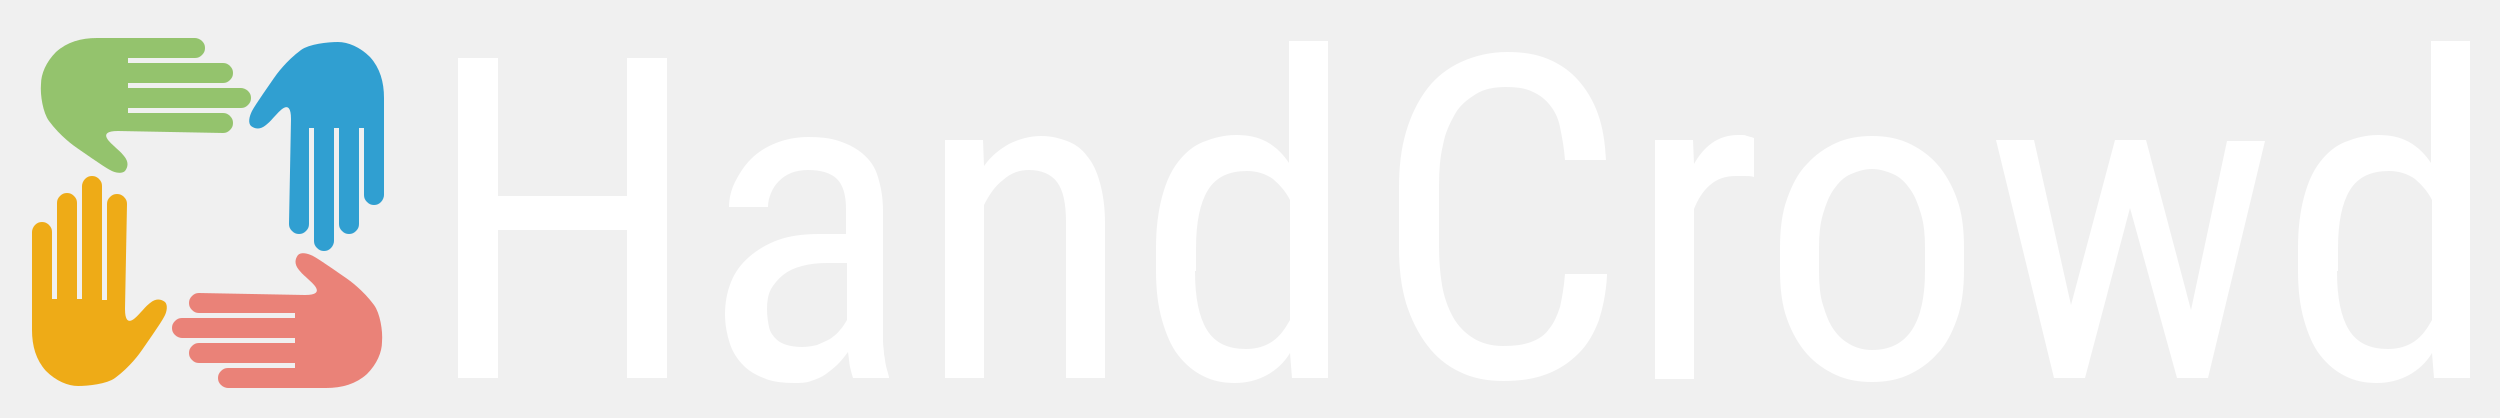
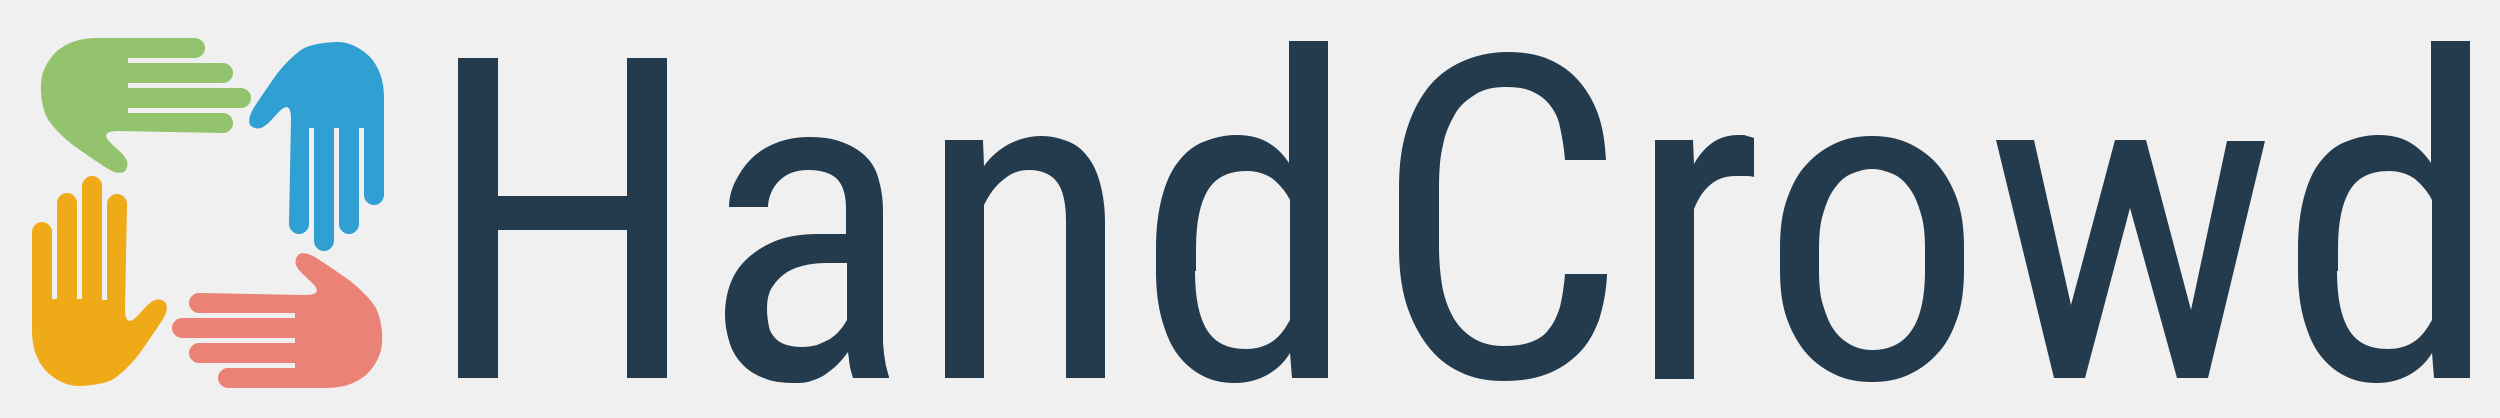
<svg xmlns="http://www.w3.org/2000/svg" version="1.1" x="0px" y="0px" viewBox="93 19.2 250 41.7" enable-background="new 93 19.2 250 41.7" xml:space="preserve">
  <g id="Layer_1">
    <rect x="-187" y="-62" display="none" fill="#4E006A" stroke="#45FF00" stroke-miterlimit="10" width="617" height="188" />
    <g>
-       <path fill="#FFFFFF" d="M159.7,57h-4V42.2h-12.9V57h-4V25h4v13.8h12.9V25h4V57z" />
-       <path fill="#FFFFFF" d="M178.3,57c-0.1-0.3-0.2-0.7-0.3-1.1c-0.1-0.5-0.1-0.9-0.2-1.5c-0.3,0.4-0.6,0.8-1,1.2    c-0.4,0.4-0.8,0.7-1.2,1c-0.4,0.3-0.9,0.5-1.5,0.7c-0.5,0.2-1.1,0.2-1.7,0.2c-1,0-2-0.1-2.8-0.4c-0.8-0.3-1.6-0.7-2.2-1.3    c-0.6-0.6-1.1-1.3-1.4-2.2c-0.3-0.9-0.5-1.9-0.5-3s0.2-2.2,0.6-3.2c0.4-1,1-1.8,1.8-2.5s1.8-1.3,2.9-1.7s2.5-0.6,4.1-0.6h2.7v-2.5    c0-1.4-0.3-2.4-0.9-3s-1.6-0.9-2.9-0.9c-0.6,0-1.2,0.1-1.7,0.3c-0.5,0.2-0.9,0.5-1.2,0.8s-0.6,0.7-0.8,1.2s-0.3,0.9-0.3,1.4h-3.9    c0-0.8,0.2-1.7,0.6-2.5c0.4-0.8,0.9-1.6,1.6-2.3c0.7-0.7,1.5-1.2,2.5-1.6s2.1-0.6,3.3-0.6c1.1,0,2.1,0.1,3,0.4    c0.9,0.3,1.7,0.7,2.4,1.3c0.7,0.6,1.2,1.3,1.5,2.3s0.5,2.1,0.5,3.4v11.7c0,0.4,0,0.8,0,1.3s0.1,0.9,0.1,1.3    c0.1,0.4,0.1,0.8,0.2,1.2c0.1,0.4,0.2,0.7,0.3,1.1V57H178.3z M173.2,53.9c0.5,0,1.1-0.1,1.5-0.2c0.5-0.2,0.9-0.4,1.3-0.6    c0.4-0.3,0.7-0.5,1-0.9c0.3-0.3,0.5-0.7,0.7-1v-5.7h-2c-0.9,0-1.8,0.1-2.5,0.3c-0.8,0.2-1.4,0.5-1.9,0.9c-0.5,0.4-0.9,0.9-1.2,1.4    c-0.3,0.6-0.4,1.2-0.4,2c0,0.7,0.1,1.3,0.2,1.8c0.1,0.5,0.4,0.9,0.7,1.2c0.3,0.3,0.7,0.5,1.1,0.6C172,53.8,172.6,53.9,173.2,53.9z    " />
-       <path fill="#FFFFFF" d="M191.3,33.2l0.1,2.6c0.7-1,1.6-1.7,2.5-2.2c1-0.5,2.1-0.8,3.2-0.8c1,0,1.8,0.2,2.6,0.5s1.5,0.8,2,1.5    c0.6,0.7,1,1.6,1.3,2.7c0.3,1.1,0.5,2.4,0.5,4V57h-3.9V41.4c0-1.9-0.3-3.2-0.9-4c-0.6-0.8-1.6-1.2-2.8-1.2c-1,0-1.8,0.3-2.6,1    c-0.8,0.6-1.4,1.5-1.9,2.5V57h-3.9V33.2H191.3z" />
-       <path fill="#FFFFFF" d="M208.6,44c0-1.9,0.2-3.6,0.6-5.1s0.9-2.6,1.6-3.5c0.7-0.9,1.5-1.6,2.5-2s2.1-0.7,3.3-0.7    c1.2,0,2.2,0.2,3.1,0.7c0.9,0.5,1.6,1.2,2.2,2.1V23.3h3.9V57h-3.6l-0.2-2.5c-0.6,1-1.4,1.7-2.3,2.2c-0.9,0.5-2,0.8-3.2,0.8    c-1.2,0-2.2-0.2-3.2-0.7c-1-0.5-1.8-1.2-2.5-2.1c-0.7-0.9-1.2-2.1-1.6-3.5c-0.4-1.4-0.6-3-0.6-4.9V44z M212.5,46.3    c0,2.7,0.4,4.6,1.2,5.9c0.8,1.3,2.1,1.9,3.9,1.9c1.1,0,2-0.3,2.7-0.8c0.7-0.5,1.2-1.2,1.7-2.1v-12c-0.4-0.8-1-1.5-1.7-2.1    c-0.7-0.5-1.6-0.8-2.6-0.8c-1.8,0-3.1,0.6-3.9,1.9s-1.2,3.2-1.2,5.9V46.3z" />
-       <path fill="#FFFFFF" d="M253.7,46.8c-0.1,1.7-0.4,3.1-0.8,4.4c-0.5,1.3-1.1,2.4-2,3.3c-0.9,0.9-1.9,1.6-3.2,2.1    c-1.3,0.5-2.7,0.7-4.4,0.7c-1.6,0-3.1-0.3-4.3-0.9c-1.3-0.6-2.4-1.5-3.3-2.7s-1.6-2.6-2.1-4.2c-0.5-1.7-0.7-3.5-0.7-5.6v-5.9    c0-2.1,0.2-3.9,0.7-5.6c0.5-1.7,1.2-3.1,2.1-4.3c0.9-1.2,2.1-2.1,3.4-2.7c1.3-0.6,2.9-1,4.6-1c1.6,0,2.9,0.2,4.1,0.7    c1.2,0.5,2.2,1.2,3,2.1s1.5,2,2,3.4s0.7,2.9,0.8,4.6h-4.1c-0.1-1.3-0.3-2.3-0.5-3.3s-0.6-1.7-1.1-2.3c-0.5-0.6-1.1-1-1.8-1.3    c-0.7-0.3-1.5-0.4-2.5-0.4c-1.2,0-2.2,0.2-3,0.7c-0.8,0.5-1.6,1.1-2.1,2s-1,1.9-1.2,3.1c-0.3,1.2-0.4,2.6-0.4,4.1v6    c0,1.4,0.1,2.7,0.3,3.9c0.2,1.2,0.6,2.3,1.1,3.2c0.5,0.9,1.2,1.6,2,2.1c0.8,0.5,1.8,0.8,3,0.8c1.1,0,2-0.1,2.8-0.4    c0.8-0.3,1.4-0.7,1.8-1.3c0.5-0.6,0.8-1.3,1.1-2.2c0.2-0.9,0.4-2,0.5-3.3H253.7z" />
-       <path fill="#FFFFFF" d="M268.4,36.9c-0.3-0.1-0.6-0.1-0.9-0.1c-0.3,0-0.6,0-0.9,0c-1.1,0-1.9,0.3-2.6,0.9    c-0.7,0.6-1.2,1.4-1.6,2.4v17h-3.9V33.2h3.8l0.1,2.4c0.5-0.9,1.1-1.6,1.8-2.1c0.7-0.5,1.6-0.8,2.6-0.8c0.1,0,0.3,0,0.4,0    c0.2,0,0.3,0,0.5,0.1c0.1,0,0.3,0.1,0.4,0.1c0.1,0,0.2,0.1,0.3,0.1L268.4,36.9z" />
-       <path fill="#FFFFFF" d="M271,44c0-1.9,0.2-3.5,0.7-4.9c0.5-1.4,1.1-2.6,2-3.5c0.8-0.9,1.8-1.6,2.9-2.1c1.1-0.5,2.3-0.7,3.6-0.7    c1.3,0,2.5,0.2,3.6,0.7c1.1,0.5,2.1,1.2,2.9,2.1c0.8,0.9,1.5,2.1,2,3.5c0.5,1.4,0.7,3,0.7,4.9v2.2c0,1.8-0.2,3.5-0.7,4.9    c-0.5,1.4-1.1,2.6-2,3.5c-0.8,0.9-1.8,1.6-2.9,2.1s-2.3,0.7-3.6,0.7s-2.5-0.2-3.6-0.7c-1.1-0.5-2.1-1.2-2.9-2.1    c-0.8-0.9-1.5-2.1-2-3.5c-0.5-1.4-0.7-3-0.7-4.9V44z M274.9,46.3c0,1.3,0.1,2.5,0.4,3.4c0.3,1,0.6,1.8,1.1,2.5    c0.5,0.7,1,1.1,1.7,1.5c0.6,0.3,1.3,0.5,2.1,0.5c3.5,0,5.3-2.6,5.3-7.9V44c0-1.3-0.1-2.4-0.4-3.4c-0.3-1-0.6-1.8-1.1-2.5    c-0.5-0.7-1-1.2-1.7-1.5c-0.7-0.3-1.4-0.5-2.1-0.5c-0.7,0-1.4,0.2-2.1,0.5s-1.2,0.8-1.7,1.5s-0.8,1.5-1.1,2.5    c-0.3,1-0.4,2.1-0.4,3.4V46.3z" />
-       <path fill="#FFFFFF" d="M312.1,50.2l3.6-16.9h3.8L313.8,57h-3.1L306,40l-4.5,17h-3.1l-5.8-23.8h3.8l3.7,16.5l4.4-16.5h3.1    L312.1,50.2z" />
-       <path fill="#FFFFFF" d="M322.8,44c0-1.9,0.2-3.6,0.6-5.1s0.9-2.6,1.6-3.5c0.7-0.9,1.5-1.6,2.5-2s2.1-0.7,3.3-0.7    c1.2,0,2.2,0.2,3.1,0.7c0.9,0.5,1.6,1.2,2.2,2.1V23.3h3.9V57h-3.6l-0.2-2.5c-0.6,1-1.4,1.7-2.3,2.2c-0.9,0.5-2,0.8-3.2,0.8    c-1.2,0-2.2-0.2-3.2-0.7c-1-0.5-1.8-1.2-2.5-2.1c-0.7-0.9-1.2-2.1-1.6-3.5c-0.4-1.4-0.6-3-0.6-4.9V44z M326.7,46.3    c0,2.7,0.4,4.6,1.2,5.9c0.8,1.3,2.1,1.9,3.9,1.9c1.1,0,2-0.3,2.7-0.8c0.7-0.5,1.2-1.2,1.7-2.1v-12c-0.4-0.8-1-1.5-1.7-2.1    c-0.7-0.5-1.6-0.8-2.6-0.8c-1.8,0-3.1,0.6-3.9,1.9s-1.2,3.2-1.2,5.9V46.3z" />
+       <path fill="#243B4E" d="M159.7,57h-4V42.2h-12.9V57h-4V25h4v13.8h12.9V25h4V57z" />
+       <path fill="#243B4E" d="M178.3,57c-0.1-0.3-0.2-0.7-0.3-1.1c-0.1-0.5-0.1-0.9-0.2-1.5c-0.3,0.4-0.6,0.8-1,1.2    c-0.4,0.4-0.8,0.7-1.2,1c-0.4,0.3-0.9,0.5-1.5,0.7c-0.5,0.2-1.1,0.2-1.7,0.2c-1,0-2-0.1-2.8-0.4c-0.8-0.3-1.6-0.7-2.2-1.3    c-0.6-0.6-1.1-1.3-1.4-2.2c-0.3-0.9-0.5-1.9-0.5-3s0.2-2.2,0.6-3.2c0.4-1,1-1.8,1.8-2.5s1.8-1.3,2.9-1.7s2.5-0.6,4.1-0.6h2.7v-2.5    c0-1.4-0.3-2.4-0.9-3s-1.6-0.9-2.9-0.9c-0.6,0-1.2,0.1-1.7,0.3c-0.5,0.2-0.9,0.5-1.2,0.8s-0.6,0.7-0.8,1.2s-0.3,0.9-0.3,1.4h-3.9    c0-0.8,0.2-1.7,0.6-2.5c0.4-0.8,0.9-1.6,1.6-2.3c0.7-0.7,1.5-1.2,2.5-1.6s2.1-0.6,3.3-0.6c1.1,0,2.1,0.1,3,0.4    c0.9,0.3,1.7,0.7,2.4,1.3c0.7,0.6,1.2,1.3,1.5,2.3s0.5,2.1,0.5,3.4v11.7c0,0.4,0,0.8,0,1.3s0.1,0.9,0.1,1.3    c0.1,0.4,0.1,0.8,0.2,1.2c0.1,0.4,0.2,0.7,0.3,1.1V57H178.3z M173.2,53.9c0.5,0,1.1-0.1,1.5-0.2c0.5-0.2,0.9-0.4,1.3-0.6    c0.4-0.3,0.7-0.5,1-0.9c0.3-0.3,0.5-0.7,0.7-1v-5.7h-2c-0.9,0-1.8,0.1-2.5,0.3c-0.8,0.2-1.4,0.5-1.9,0.9c-0.5,0.4-0.9,0.9-1.2,1.4    c-0.3,0.6-0.4,1.2-0.4,2c0,0.7,0.1,1.3,0.2,1.8c0.1,0.5,0.4,0.9,0.7,1.2c0.3,0.3,0.7,0.5,1.1,0.6C172,53.8,172.6,53.9,173.2,53.9z    " />
+       <path fill="#243B4E" d="M191.3,33.2l0.1,2.6c0.7-1,1.6-1.7,2.5-2.2c1-0.5,2.1-0.8,3.2-0.8c1,0,1.8,0.2,2.6,0.5s1.5,0.8,2,1.5    c0.6,0.7,1,1.6,1.3,2.7c0.3,1.1,0.5,2.4,0.5,4V57h-3.9V41.4c0-1.9-0.3-3.2-0.9-4c-0.6-0.8-1.6-1.2-2.8-1.2c-1,0-1.8,0.3-2.6,1    c-0.8,0.6-1.4,1.5-1.9,2.5V57h-3.9V33.2H191.3z" />
+       <path fill="#243B4E" d="M208.6,44c0-1.9,0.2-3.6,0.6-5.1s0.9-2.6,1.6-3.5c0.7-0.9,1.5-1.6,2.5-2s2.1-0.7,3.3-0.7    c1.2,0,2.2,0.2,3.1,0.7c0.9,0.5,1.6,1.2,2.2,2.1V23.3h3.9V57h-3.6l-0.2-2.5c-0.6,1-1.4,1.7-2.3,2.2c-0.9,0.5-2,0.8-3.2,0.8    c-1.2,0-2.2-0.2-3.2-0.7c-1-0.5-1.8-1.2-2.5-2.1c-0.7-0.9-1.2-2.1-1.6-3.5c-0.4-1.4-0.6-3-0.6-4.9V44z M212.5,46.3    c0,2.7,0.4,4.6,1.2,5.9c0.8,1.3,2.1,1.9,3.9,1.9c1.1,0,2-0.3,2.7-0.8c0.7-0.5,1.2-1.2,1.7-2.1v-12c-0.4-0.8-1-1.5-1.7-2.1    c-0.7-0.5-1.6-0.8-2.6-0.8c-1.8,0-3.1,0.6-3.9,1.9s-1.2,3.2-1.2,5.9V46.3z" />
+       <path fill="#243B4E" d="M253.7,46.8c-0.1,1.7-0.4,3.1-0.8,4.4c-0.5,1.3-1.1,2.4-2,3.3c-0.9,0.9-1.9,1.6-3.2,2.1    c-1.3,0.5-2.7,0.7-4.4,0.7c-1.6,0-3.1-0.3-4.3-0.9c-1.3-0.6-2.4-1.5-3.3-2.7s-1.6-2.6-2.1-4.2c-0.5-1.7-0.7-3.5-0.7-5.6v-5.9    c0-2.1,0.2-3.9,0.7-5.6c0.5-1.7,1.2-3.1,2.1-4.3c0.9-1.2,2.1-2.1,3.4-2.7c1.3-0.6,2.9-1,4.6-1c1.6,0,2.9,0.2,4.1,0.7    c1.2,0.5,2.2,1.2,3,2.1s1.5,2,2,3.4s0.7,2.9,0.8,4.6h-4.1c-0.1-1.3-0.3-2.3-0.5-3.3s-0.6-1.7-1.1-2.3c-0.5-0.6-1.1-1-1.8-1.3    c-0.7-0.3-1.5-0.4-2.5-0.4c-1.2,0-2.2,0.2-3,0.7c-0.8,0.5-1.6,1.1-2.1,2s-1,1.9-1.2,3.1c-0.3,1.2-0.4,2.6-0.4,4.1v6    c0,1.4,0.1,2.7,0.3,3.9c0.2,1.2,0.6,2.3,1.1,3.2c0.5,0.9,1.2,1.6,2,2.1c0.8,0.5,1.8,0.8,3,0.8c1.1,0,2-0.1,2.8-0.4    c0.8-0.3,1.4-0.7,1.8-1.3c0.5-0.6,0.8-1.3,1.1-2.2c0.2-0.9,0.4-2,0.5-3.3H253.7z" />
+       <path fill="#243B4E" d="M268.4,36.9c-0.3-0.1-0.6-0.1-0.9-0.1c-0.3,0-0.6,0-0.9,0c-1.1,0-1.9,0.3-2.6,0.9    c-0.7,0.6-1.2,1.4-1.6,2.4v17h-3.9V33.2h3.8l0.1,2.4c0.5-0.9,1.1-1.6,1.8-2.1c0.7-0.5,1.6-0.8,2.6-0.8c0.1,0,0.3,0,0.4,0    c0.2,0,0.3,0,0.5,0.1c0.1,0,0.3,0.1,0.4,0.1c0.1,0,0.2,0.1,0.3,0.1L268.4,36.9z" />
+       <path fill="#243B4E" d="M271,44c0-1.9,0.2-3.5,0.7-4.9c0.5-1.4,1.1-2.6,2-3.5c0.8-0.9,1.8-1.6,2.9-2.1c1.1-0.5,2.3-0.7,3.6-0.7    c1.3,0,2.5,0.2,3.6,0.7c1.1,0.5,2.1,1.2,2.9,2.1c0.8,0.9,1.5,2.1,2,3.5c0.5,1.4,0.7,3,0.7,4.9v2.2c0,1.8-0.2,3.5-0.7,4.9    c-0.5,1.4-1.1,2.6-2,3.5c-0.8,0.9-1.8,1.6-2.9,2.1s-2.3,0.7-3.6,0.7s-2.5-0.2-3.6-0.7c-1.1-0.5-2.1-1.2-2.9-2.1    c-0.8-0.9-1.5-2.1-2-3.5c-0.5-1.4-0.7-3-0.7-4.9V44z M274.9,46.3c0,1.3,0.1,2.5,0.4,3.4c0.3,1,0.6,1.8,1.1,2.5    c0.5,0.7,1,1.1,1.7,1.5c0.6,0.3,1.3,0.5,2.1,0.5c3.5,0,5.3-2.6,5.3-7.9V44c0-1.3-0.1-2.4-0.4-3.4c-0.3-1-0.6-1.8-1.1-2.5    c-0.5-0.7-1-1.2-1.7-1.5c-0.7-0.3-1.4-0.5-2.1-0.5c-0.7,0-1.4,0.2-2.1,0.5s-1.2,0.8-1.7,1.5s-0.8,1.5-1.1,2.5    c-0.3,1-0.4,2.1-0.4,3.4V46.3z" />
+       <path fill="#243B4E" d="M312.1,50.2l3.6-16.9h3.8L313.8,57h-3.1L306,40l-4.5,17h-3.1l-5.8-23.8h3.8l3.7,16.5l4.4-16.5h3.1    L312.1,50.2z" />
+       <path fill="#243B4E" d="M322.8,44c0-1.9,0.2-3.6,0.6-5.1s0.9-2.6,1.6-3.5c0.7-0.9,1.5-1.6,2.5-2s2.1-0.7,3.3-0.7    c1.2,0,2.2,0.2,3.1,0.7c0.9,0.5,1.6,1.2,2.2,2.1V23.3h3.9V57h-3.6l-0.2-2.5c-0.6,1-1.4,1.7-2.3,2.2c-0.9,0.5-2,0.8-3.2,0.8    c-1.2,0-2.2-0.2-3.2-0.7c-1-0.5-1.8-1.2-2.5-2.1c-0.7-0.9-1.2-2.1-1.6-3.5c-0.4-1.4-0.6-3-0.6-4.9V44z M326.7,46.3    c0,2.7,0.4,4.6,1.2,5.9c0.8,1.3,2.1,1.9,3.9,1.9c1.1,0,2-0.3,2.7-0.8c0.7-0.5,1.2-1.2,1.7-2.1v-12c-0.4-0.8-1-1.5-1.7-2.1    c-0.7-0.5-1.6-0.8-2.6-0.8c-1.8,0-3.1,0.6-3.9,1.9s-1.2,3.2-1.2,5.9V46.3z" />
    </g>
  </g>
  <g id="Layer_2">
    <path fill="#EEAB17" d="M105.7,39.6c0-0.3-0.1-0.5-0.3-0.7c-0.2-0.2-0.4-0.3-0.7-0.3l0,0c-0.3,0-0.5,0.1-0.7,0.3   c-0.2,0.2-0.3,0.4-0.3,0.7v9.6h-0.5V37.8c0-0.3-0.1-0.5-0.3-0.7c-0.2-0.2-0.4-0.3-0.7-0.3l0,0c-0.3,0-0.5,0.1-0.7,0.3   c-0.2,0.2-0.3,0.5-0.3,0.7v11.3h-0.5v-9.6c0-0.3-0.1-0.5-0.3-0.7c-0.2-0.2-0.4-0.3-0.7-0.3l0,0c-0.3,0-0.5,0.1-0.7,0.3   c-0.2,0.2-0.3,0.4-0.3,0.7v9.6h-0.5v-6.7c0-0.3-0.1-0.5-0.3-0.7c-0.2-0.2-0.4-0.3-0.7-0.3l0,0c-0.3,0-0.5,0.1-0.7,0.3   c-0.2,0.2-0.3,0.5-0.3,0.7v9.8c0,1.6,0.4,3,1.4,4.1c1,1,2.2,1.5,3.2,1.5s2.9-0.2,3.7-0.8c1.5-1.1,2.5-2.5,2.7-2.8s1.9-2.7,2.2-3.3   c0.3-0.5,0.4-1.2,0.1-1.5c-0.4-0.3-0.9-0.4-1.5,0.1c-0.5,0.4-0.6,0.6-0.9,0.9c-0.3,0.3-1.6,2-1.6-0.3" />
    <path fill="#EA8278" d="M112.9,48.5c-0.3,0-0.5,0.1-0.7,0.3c-0.2,0.2-0.3,0.4-0.3,0.7l0,0c0,0.3,0.1,0.5,0.3,0.7   c0.2,0.2,0.4,0.3,0.7,0.3h9.6V51h-11.3c-0.3,0-0.5,0.1-0.7,0.3c-0.2,0.2-0.3,0.4-0.3,0.7l0,0c0,0.3,0.1,0.5,0.3,0.7   c0.2,0.2,0.5,0.3,0.7,0.3h11.3v0.5h-9.6c-0.3,0-0.5,0.1-0.7,0.3c-0.2,0.2-0.3,0.4-0.3,0.7l0,0c0,0.3,0.1,0.5,0.3,0.7   c0.2,0.2,0.4,0.3,0.7,0.3h9.6V56h-6.7c-0.3,0-0.5,0.1-0.7,0.3c-0.2,0.2-0.3,0.4-0.3,0.7l0,0c0,0.3,0.1,0.5,0.3,0.7   c0.2,0.2,0.5,0.3,0.7,0.3h9.8c1.6,0,3-0.4,4.1-1.4c1-1,1.5-2.2,1.5-3.2c0.1-1.1-0.2-2.9-0.8-3.7c-1.1-1.5-2.5-2.5-2.8-2.7   c-0.3-0.2-2.7-1.9-3.3-2.2c-0.6-0.3-1.2-0.4-1.5-0.1c-0.3,0.4-0.4,0.9,0.1,1.5c0.4,0.5,0.6,0.6,0.9,0.9c0.3,0.3,2,1.6-0.3,1.6" />
    <path fill="#309FD1" d="M121.9,41.6c0,0.3,0.1,0.5,0.3,0.7c0.2,0.2,0.4,0.3,0.7,0.3l0,0c0.3,0,0.5-0.1,0.7-0.3   c0.2-0.2,0.3-0.4,0.3-0.7V32h0.5v11.3c0,0.3,0.1,0.5,0.3,0.7c0.2,0.2,0.4,0.3,0.7,0.3l0,0c0.3,0,0.5-0.1,0.7-0.3   c0.2-0.2,0.3-0.5,0.3-0.7V32h0.5v9.6c0,0.3,0.1,0.5,0.3,0.7c0.2,0.2,0.4,0.3,0.7,0.3l0,0c0.3,0,0.5-0.1,0.7-0.3   c0.2-0.2,0.3-0.4,0.3-0.7V32h0.5v6.7c0,0.3,0.1,0.5,0.3,0.7c0.2,0.2,0.4,0.3,0.7,0.3l0,0c0.3,0,0.5-0.1,0.7-0.3   c0.2-0.2,0.3-0.5,0.3-0.7V29c0-1.6-0.4-3-1.4-4.1c-1-1-2.2-1.5-3.2-1.5s-2.9,0.2-3.7,0.8c-1.5,1.1-2.5,2.5-2.7,2.8   c-0.2,0.3-1.9,2.7-2.2,3.3c-0.3,0.6-0.4,1.2-0.1,1.5c0.4,0.3,0.9,0.4,1.5-0.1c0.5-0.4,0.6-0.6,0.9-0.9c0.3-0.3,1.6-2,1.6,0.3" />
    <path fill="#94C36D" d="M115.3,32.5c0.3,0,0.5-0.1,0.7-0.3c0.2-0.2,0.3-0.4,0.3-0.7l0,0c0-0.3-0.1-0.5-0.3-0.7   c-0.2-0.2-0.4-0.3-0.7-0.3h-9.5V30h11.3c0.3,0,0.5-0.1,0.7-0.3c0.2-0.2,0.3-0.4,0.3-0.7l0,0c0-0.3-0.1-0.5-0.3-0.7   c-0.2-0.2-0.5-0.3-0.7-0.3h-11.3v-0.5h9.5c0.3,0,0.5-0.1,0.7-0.3c0.2-0.2,0.3-0.4,0.3-0.7l0,0c0-0.3-0.1-0.5-0.3-0.7   c-0.2-0.2-0.4-0.3-0.7-0.3h-9.5V25h6.7c0.3,0,0.5-0.1,0.7-0.3c0.2-0.2,0.3-0.4,0.3-0.7l0,0c0-0.3-0.1-0.5-0.3-0.7   c-0.2-0.2-0.5-0.3-0.7-0.3h-9.8c-1.6,0-3,0.4-4.1,1.4c-1,1-1.5,2.2-1.5,3.2c-0.1,1.1,0.2,2.9,0.8,3.7c1.1,1.5,2.5,2.5,2.8,2.7   c0.3,0.2,2.7,1.9,3.3,2.2c0.5,0.3,1.2,0.4,1.5,0.1c0.3-0.4,0.4-0.9-0.1-1.5c-0.4-0.5-0.6-0.6-0.9-0.9c-0.3-0.3-2-1.6,0.3-1.6" />
  </g>
</svg>
